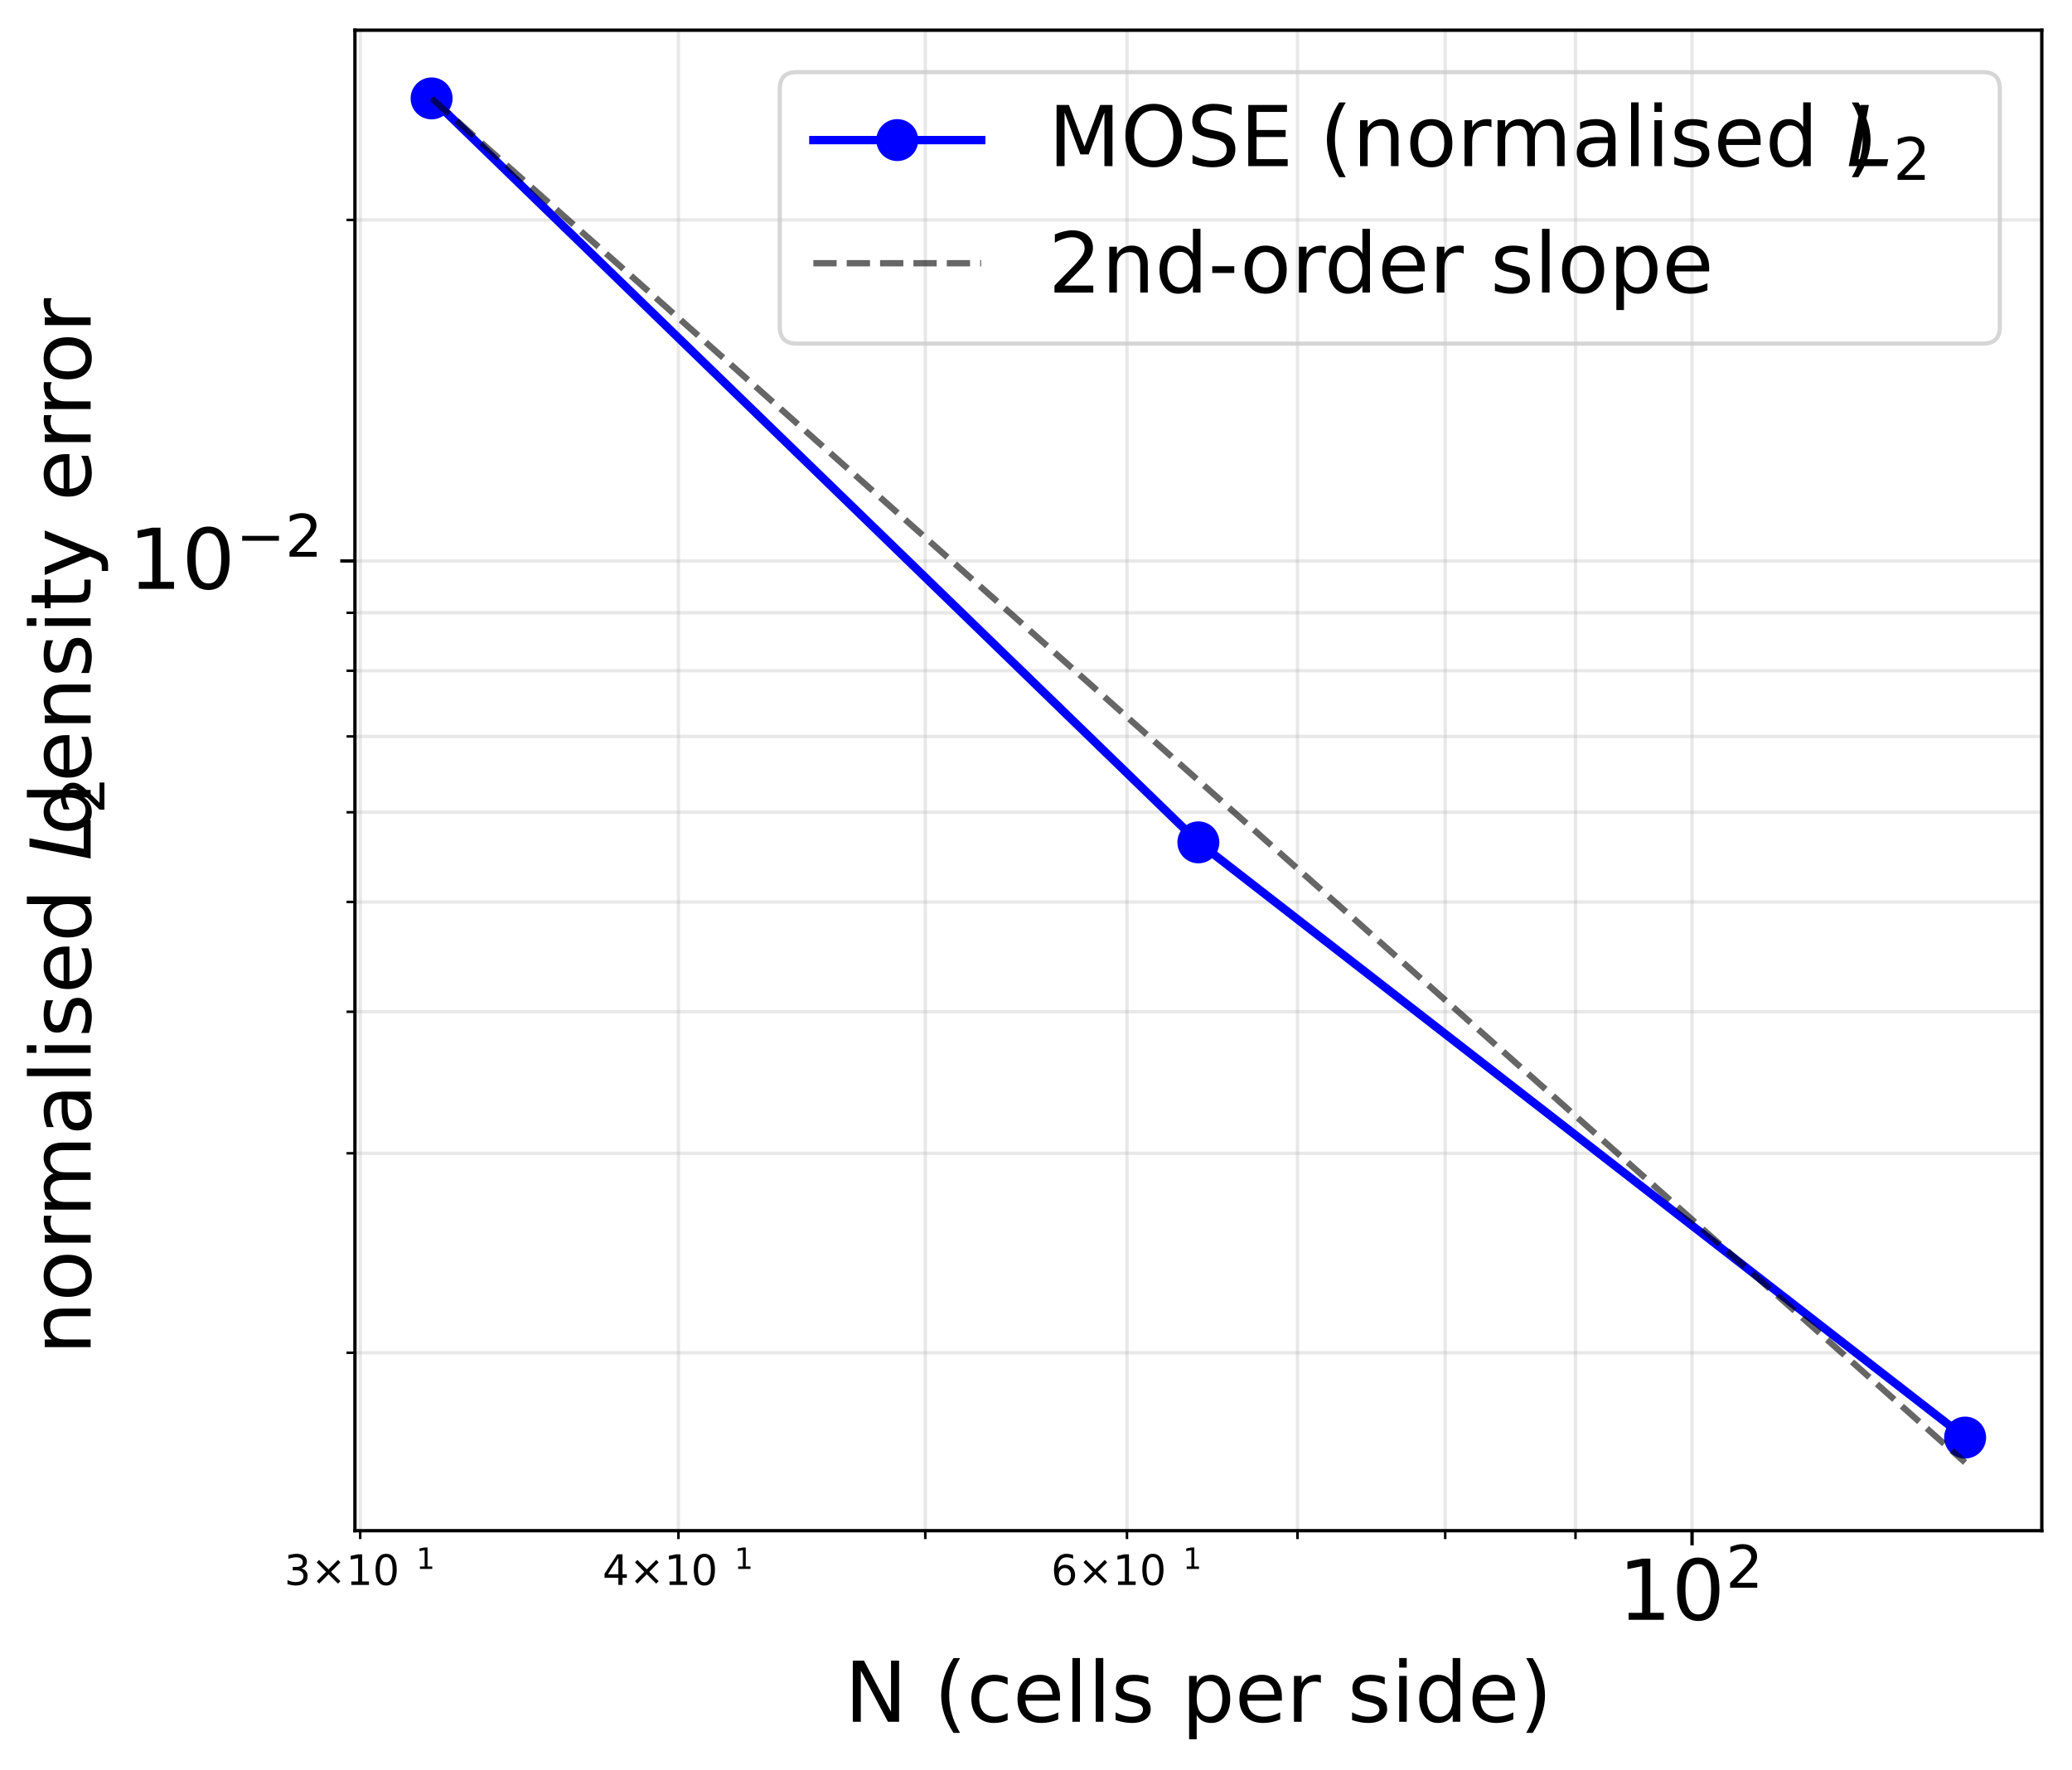
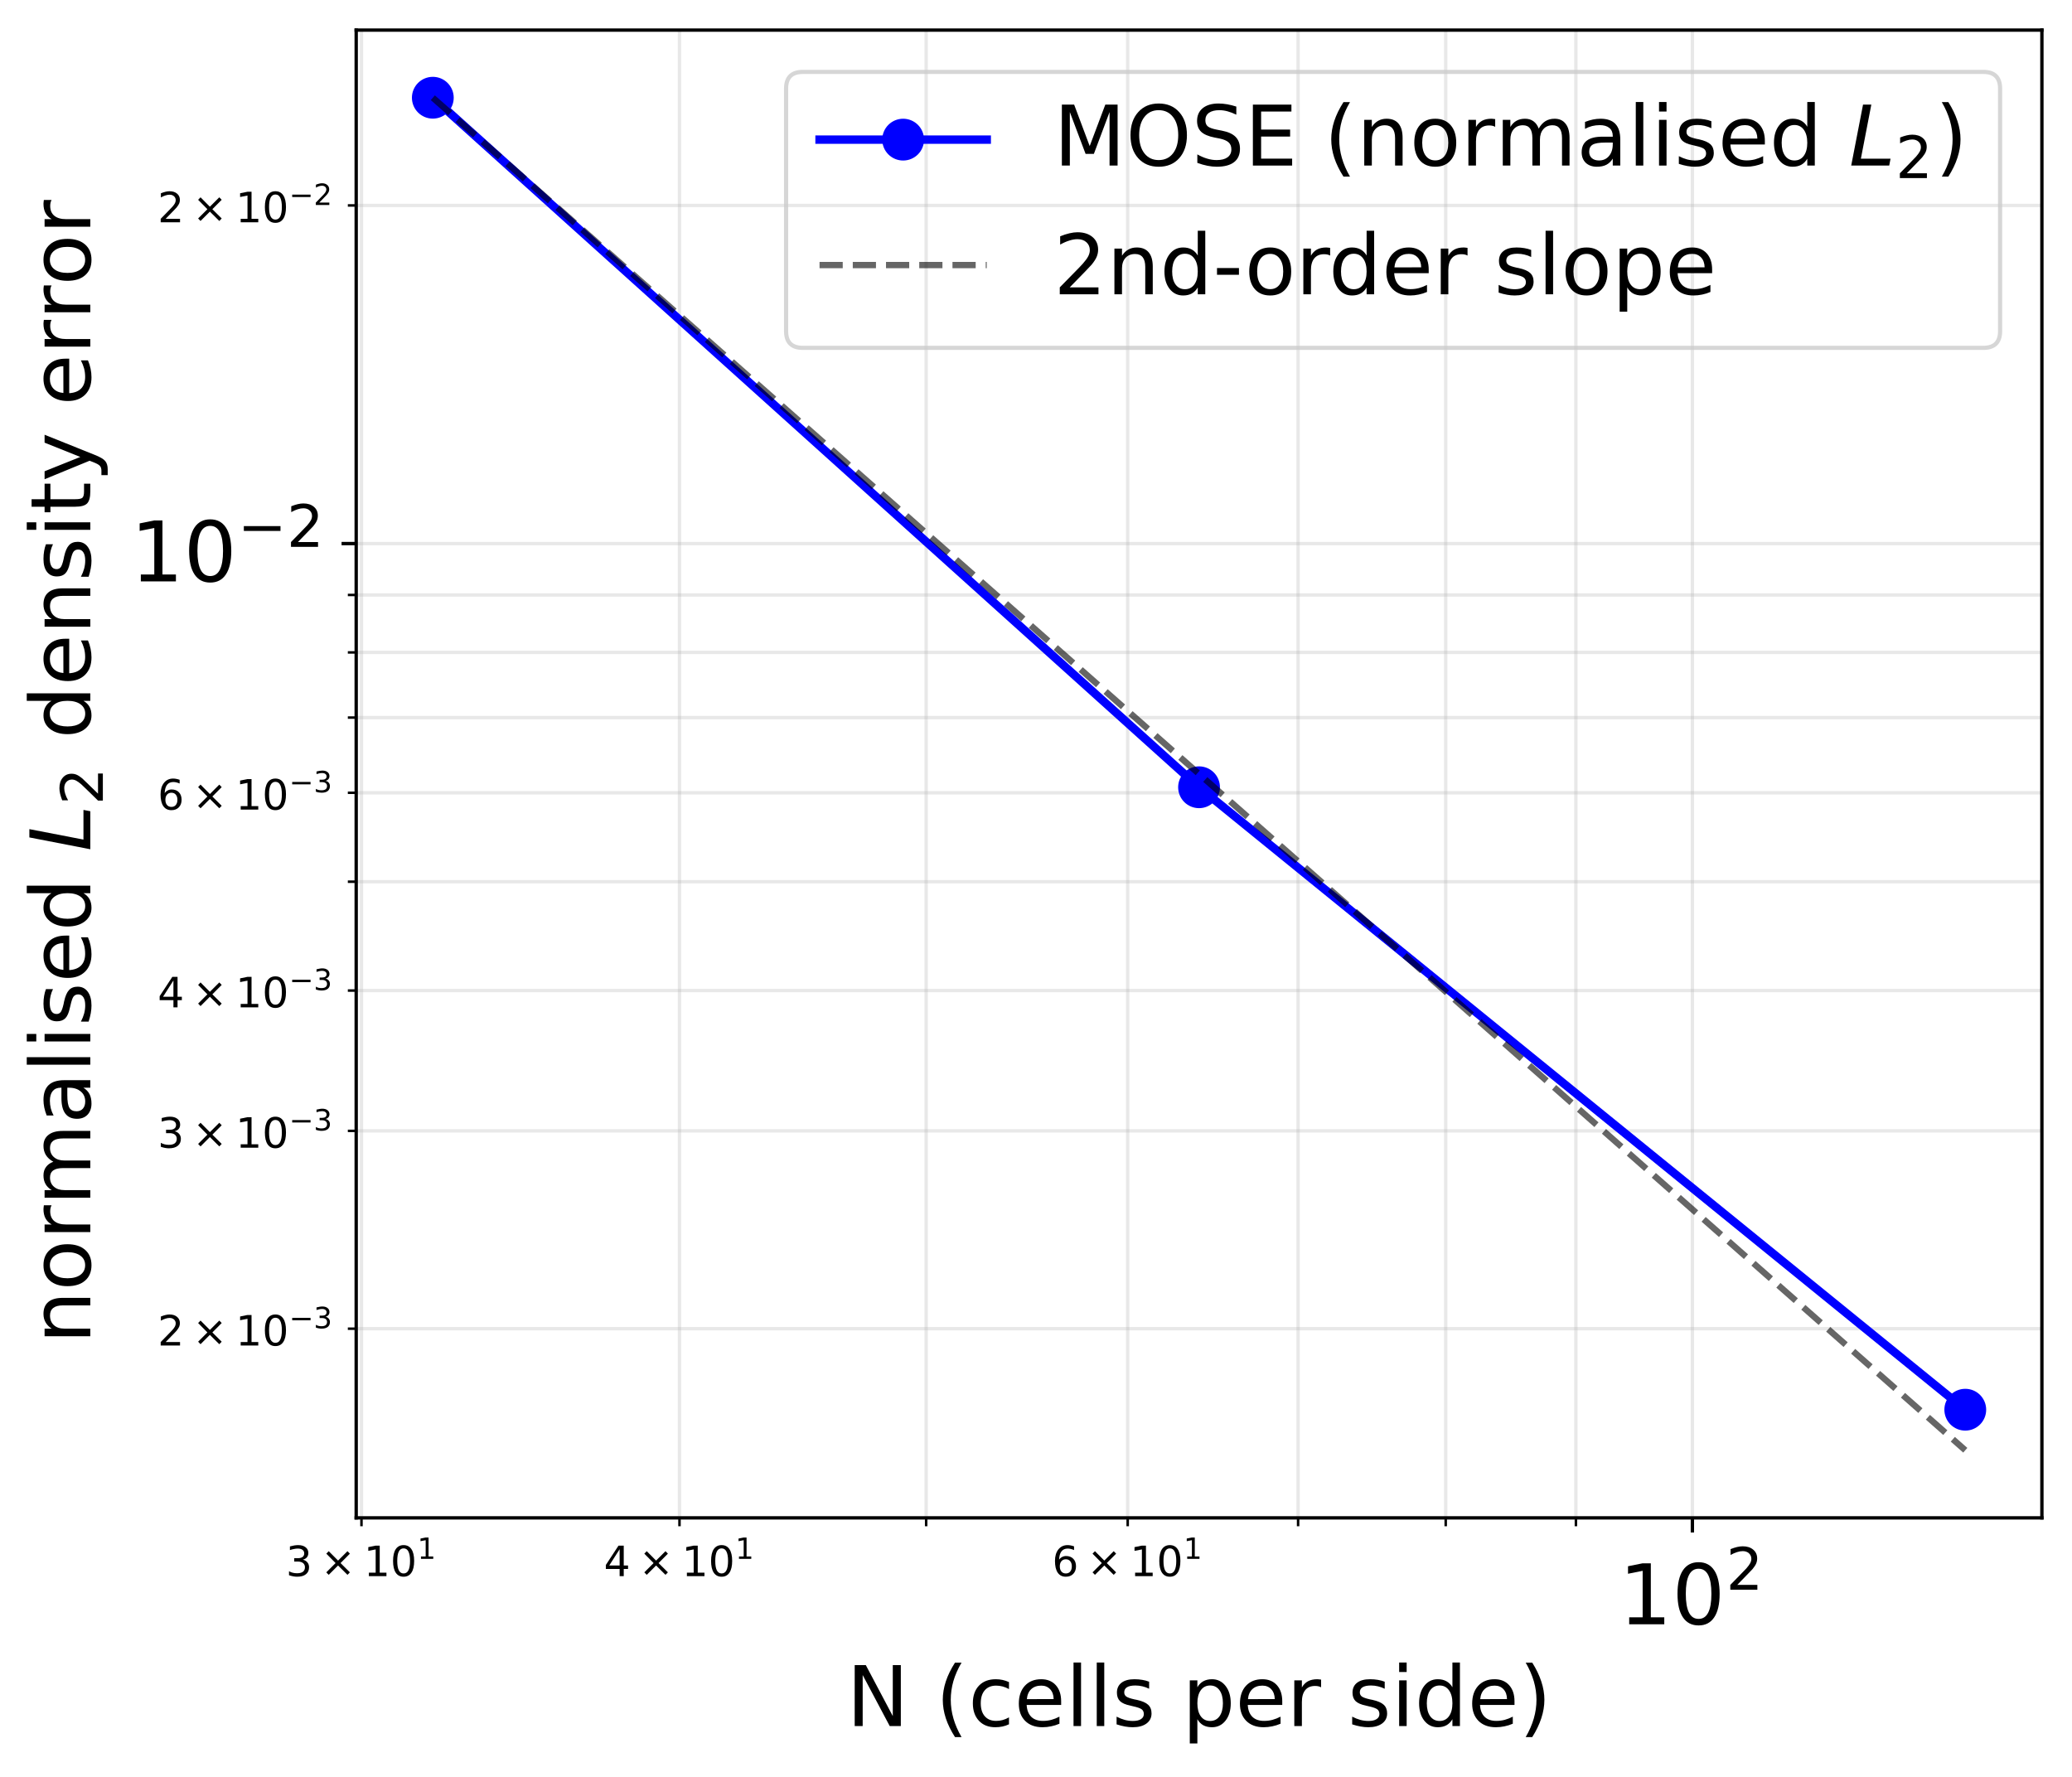
- <svg xmlns="http://www.w3.org/2000/svg" xmlns:xlink="http://www.w3.org/1999/xlink" width="493.869pt" height="421.825pt" viewBox="0 0 493.869 421.825" version="1.1">
+ <svg xmlns="http://www.w3.org/2000/svg" xmlns:xlink="http://www.w3.org/1999/xlink" width="495.64pt" height="424.882pt" viewBox="0 0 495.64 424.882" version="1.1">
  <defs>
    <style type="text/css">*{stroke-linejoin: round; stroke-linecap: butt}</style>
  </defs>
  <g id="figure_1">
    <g id="patch_1">
-       <path d="M 0 421.825  L 493.869 421.825  L 493.869 0  L 0 0  L 0 421.825  z " style="fill: none" />
+       <path d="M 0 424.882  L 495.64 424.882  L 495.64 0  L 0 0  L 0 424.882  z " style="fill: none" />
    </g>
    <g id="axes_1">
      <g id="patch_2">
-         <path d="M 84.6 364.912  L 486.669 364.912  L 486.669 7.2  L 84.6 7.2  L 84.6 364.912  z " style="fill: none" />
+         <path d="M 85.205 363.075  L 488.44 363.075  L 488.44 7.2  L 85.205 7.2  L 85.205 363.075  z " style="fill: none" />
      </g>
      <g id="matplotlib.axis_1">
        <g id="xtick_1">
          <g id="line2d_1">
-             <path d="M 403.305 364.912  L 403.305 7.2  " clip-path="url(#pf12d57f6a7)" style="fill: none; stroke: #b0b0b0; stroke-opacity: 0.3; stroke-width: 0.8; stroke-linecap: square" />
+             <path d="M 404.834 363.075  L 404.834 7.2  " clip-path="url(#p8af1c0a10c)" style="fill: none; stroke: #b0b0b0; stroke-opacity: 0.3; stroke-width: 0.8; stroke-linecap: square" />
          </g>
          <g id="line2d_2">
            <defs>
-               <path id="m95d0de4d19" d="M 0 0  L 0 3.5  " style="stroke: #000000; stroke-width: 0.8" />
+               <path id="md01f5ebb7a" d="M 0 0  L 0 3.5  " style="stroke: #000000; stroke-width: 0.8" />
            </defs>
            <g>
-               <use xlink:href="#m95d0de4d19" x="403.305" y="364.912" style="stroke: #000000; stroke-width: 0.8" />
+               <use xlink:href="#md01f5ebb7a" x="404.834" y="363.075" style="stroke: #000000; stroke-width: 0.8" />
            </g>
          </g>
          <g id="text_1">
-             <g transform="translate(385.705 387.1089)">
-               <text>
-                 <tspan style="font: 20px 'DejaVu Sans'" x="0 12.725" y="-0.953">10</tspan>
-                 <tspan style="font: 14px 'DejaVu Sans'" x="25.641" y="-8.609">2</tspan>
+             <g transform="translate(387.234 388.8753)">
+               <text>
+                 <tspan x="0" y="-0.349" style="font-size: 20px; font-family: 'DejaVu Sans'">1</tspan>
+                 <tspan x="12.725" y="-0.349" style="font-size: 20px; font-family: 'DejaVu Sans'">0</tspan>
+                 <tspan x="25.641" y="-8.609" style="font-size: 14px; font-family: 'DejaVu Sans'">2</tspan>
              </text>
            </g>
          </g>
        </g>
        <g id="xtick_2">
          <g id="line2d_3">
-             <path d="M 85.859 364.912  L 85.859 7.2  " clip-path="url(#pf12d57f6a7)" style="fill: none; stroke: #b0b0b0; stroke-opacity: 0.3; stroke-width: 0.8; stroke-linecap: square" />
+             <path d="M 86.468 363.075  L 86.468 7.2  " clip-path="url(#p8af1c0a10c)" style="fill: none; stroke: #b0b0b0; stroke-opacity: 0.3; stroke-width: 0.8; stroke-linecap: square" />
          </g>
          <g id="line2d_4">
            <defs>
-               <path id="m5ba20f8181" d="M 0 0  L 0 2  " style="stroke: #000000; stroke-width: 0.6" />
+               <path id="mac0d9ab0c8" d="M 0 0  L 0 2  " style="stroke: #000000; stroke-width: 0.6" />
            </defs>
            <g>
-               <use xlink:href="#m5ba20f8181" x="85.859" y="364.912" style="stroke: #000000; stroke-width: 0.6" />
+               <use xlink:href="#mac0d9ab0c8" x="86.468" y="363.075" style="stroke: #000000; stroke-width: 0.6" />
            </g>
          </g>
          <g id="text_2">
-             <g transform="translate(67.75932 377.9104)">
-               <text>
-                 <tspan style="font: 10px 'DejaVu Sans'" x="0 8.311 18.638 25" y="-0.064">3×10</tspan>
-                 <tspan style="font: 7px 'DejaVu Sans'" x="31.458" y="-3.892">1</tspan>
+             <g transform="translate(68.36766 377.7753)">
+               <text>
+                 <tspan x="0" y="-0.762" style="font-size: 10px; font-family: 'DejaVu Sans'">3</tspan>
+                 <tspan x="8.311" y="-0.762" style="font-size: 10px; font-family: 'DejaVu Sans'">×</tspan>
+                 <tspan x="18.638" y="-0.762" style="font-size: 10px; font-family: 'DejaVu Sans'">1</tspan>
+                 <tspan x="25" y="-0.762" style="font-size: 10px; font-family: 'DejaVu Sans'">0</tspan>
+                 <tspan x="31.458" y="-4.892" style="font-size: 7px; font-family: 'DejaVu Sans'">1</tspan>
              </text>
            </g>
          </g>
        </g>
        <g id="xtick_3">
          <g id="line2d_5">
-             <path d="M 161.711 364.912  L 161.711 7.2  " clip-path="url(#pf12d57f6a7)" style="fill: none; stroke: #b0b0b0; stroke-opacity: 0.3; stroke-width: 0.8; stroke-linecap: square" />
+             <path d="M 162.539 363.075  L 162.539 7.2  " clip-path="url(#p8af1c0a10c)" style="fill: none; stroke: #b0b0b0; stroke-opacity: 0.3; stroke-width: 0.8; stroke-linecap: square" />
          </g>
          <g id="line2d_6">
            <g>
-               <use xlink:href="#m5ba20f8181" x="161.711" y="364.912" style="stroke: #000000; stroke-width: 0.6" />
+               <use xlink:href="#mac0d9ab0c8" x="162.539" y="363.075" style="stroke: #000000; stroke-width: 0.6" />
            </g>
          </g>
          <g id="text_3">
-             <g transform="translate(143.6111 377.9104)">
-               <text>
-                 <tspan style="font: 10px 'DejaVu Sans'" x="0 8.311 18.638 25" y="-0.064">4×10</tspan>
-                 <tspan style="font: 7px 'DejaVu Sans'" x="31.458" y="-3.892">1</tspan>
+             <g transform="translate(144.4394 377.7753)">
+               <text>
+                 <tspan x="0" y="-0.762" style="font-size: 10px; font-family: 'DejaVu Sans'">4</tspan>
+                 <tspan x="8.311" y="-0.762" style="font-size: 10px; font-family: 'DejaVu Sans'">×</tspan>
+                 <tspan x="18.638" y="-0.762" style="font-size: 10px; font-family: 'DejaVu Sans'">1</tspan>
+                 <tspan x="25" y="-0.762" style="font-size: 10px; font-family: 'DejaVu Sans'">0</tspan>
+                 <tspan x="31.458" y="-4.892" style="font-size: 7px; font-family: 'DejaVu Sans'">1</tspan>
              </text>
            </g>
          </g>
        </g>
        <g id="xtick_4">
          <g id="line2d_7">
-             <path d="M 220.546 364.912  L 220.546 7.2  " clip-path="url(#pf12d57f6a7)" style="fill: none; stroke: #b0b0b0; stroke-opacity: 0.3; stroke-width: 0.8; stroke-linecap: square" />
+             <path d="M 221.545 363.075  L 221.545 7.2  " clip-path="url(#p8af1c0a10c)" style="fill: none; stroke: #b0b0b0; stroke-opacity: 0.3; stroke-width: 0.8; stroke-linecap: square" />
          </g>
          <g id="line2d_8">
            <g>
-               <use xlink:href="#m5ba20f8181" x="220.546" y="364.912" style="stroke: #000000; stroke-width: 0.6" />
+               <use xlink:href="#mac0d9ab0c8" x="221.545" y="363.075" style="stroke: #000000; stroke-width: 0.6" />
            </g>
          </g>
        </g>
        <g id="xtick_5">
          <g id="line2d_9">
-             <path d="M 268.618 364.912  L 268.618 7.2  " clip-path="url(#pf12d57f6a7)" style="fill: none; stroke: #b0b0b0; stroke-opacity: 0.3; stroke-width: 0.8; stroke-linecap: square" />
+             <path d="M 269.756 363.075  L 269.756 7.2  " clip-path="url(#p8af1c0a10c)" style="fill: none; stroke: #b0b0b0; stroke-opacity: 0.3; stroke-width: 0.8; stroke-linecap: square" />
          </g>
          <g id="line2d_10">
            <g>
-               <use xlink:href="#m5ba20f8181" x="268.618" y="364.912" style="stroke: #000000; stroke-width: 0.6" />
+               <use xlink:href="#mac0d9ab0c8" x="269.756" y="363.075" style="stroke: #000000; stroke-width: 0.6" />
            </g>
          </g>
          <g id="text_4">
-             <g transform="translate(250.5181 377.9104)">
-               <text>
-                 <tspan style="font: 10px 'DejaVu Sans'" x="0 8.311 18.638 25" y="-0.064">6×10</tspan>
-                 <tspan style="font: 7px 'DejaVu Sans'" x="31.458" y="-3.892">1</tspan>
+             <g transform="translate(251.6564 377.7753)">
+               <text>
+                 <tspan x="0" y="-0.762" style="font-size: 10px; font-family: 'DejaVu Sans'">6</tspan>
+                 <tspan x="8.311" y="-0.762" style="font-size: 10px; font-family: 'DejaVu Sans'">×</tspan>
+                 <tspan x="18.638" y="-0.762" style="font-size: 10px; font-family: 'DejaVu Sans'">1</tspan>
+                 <tspan x="25" y="-0.762" style="font-size: 10px; font-family: 'DejaVu Sans'">0</tspan>
+                 <tspan x="31.458" y="-4.892" style="font-size: 7px; font-family: 'DejaVu Sans'">1</tspan>
              </text>
            </g>
          </g>
        </g>
        <g id="xtick_6">
          <g id="line2d_11">
-             <path d="M 309.262 364.912  L 309.262 7.2  " clip-path="url(#pf12d57f6a7)" style="fill: none; stroke: #b0b0b0; stroke-opacity: 0.3; stroke-width: 0.8; stroke-linecap: square" />
+             <path d="M 310.518 363.075  L 310.518 7.2  " clip-path="url(#p8af1c0a10c)" style="fill: none; stroke: #b0b0b0; stroke-opacity: 0.3; stroke-width: 0.8; stroke-linecap: square" />
          </g>
          <g id="line2d_12">
            <g>
-               <use xlink:href="#m5ba20f8181" x="309.262" y="364.912" style="stroke: #000000; stroke-width: 0.6" />
+               <use xlink:href="#mac0d9ab0c8" x="310.518" y="363.075" style="stroke: #000000; stroke-width: 0.6" />
            </g>
          </g>
        </g>
        <g id="xtick_7">
          <g id="line2d_13">
-             <path d="M 344.47 364.912  L 344.47 7.2  " clip-path="url(#pf12d57f6a7)" style="fill: none; stroke: #b0b0b0; stroke-opacity: 0.3; stroke-width: 0.8; stroke-linecap: square" />
+             <path d="M 345.828 363.075  L 345.828 7.2  " clip-path="url(#p8af1c0a10c)" style="fill: none; stroke: #b0b0b0; stroke-opacity: 0.3; stroke-width: 0.8; stroke-linecap: square" />
          </g>
          <g id="line2d_14">
            <g>
-               <use xlink:href="#m5ba20f8181" x="344.47" y="364.912" style="stroke: #000000; stroke-width: 0.6" />
+               <use xlink:href="#mac0d9ab0c8" x="345.828" y="363.075" style="stroke: #000000; stroke-width: 0.6" />
            </g>
          </g>
        </g>
        <g id="xtick_8">
          <g id="line2d_15">
-             <path d="M 375.525 364.912  L 375.525 7.2  " clip-path="url(#pf12d57f6a7)" style="fill: none; stroke: #b0b0b0; stroke-opacity: 0.3; stroke-width: 0.8; stroke-linecap: square" />
+             <path d="M 376.973 363.075  L 376.973 7.2  " clip-path="url(#p8af1c0a10c)" style="fill: none; stroke: #b0b0b0; stroke-opacity: 0.3; stroke-width: 0.8; stroke-linecap: square" />
          </g>
          <g id="line2d_16">
            <g>
-               <use xlink:href="#m5ba20f8181" x="375.525" y="364.912" style="stroke: #000000; stroke-width: 0.6" />
+               <use xlink:href="#mac0d9ab0c8" x="376.973" y="363.075" style="stroke: #000000; stroke-width: 0.6" />
            </g>
          </g>
        </g>
        <g id="text_5">
-           <text style="font: 20px 'DejaVu Sans', 'Bitstream Vera Sans', 'Computer Modern Sans Serif', 'Lucida Grande', 'Verdana', 'Geneva', 'Lucid', 'Arial', 'Helvetica', 'Avant Garde', sans-serif; text-anchor: middle" x="285.635" y="410.465" transform="rotate(-0 285.6347 410.4651)">N (cells per side)</text>
+           <text style="font-size: 20px; font-family: 'DejaVu Sans', 'Bitstream Vera Sans', 'Computer Modern Sans Serif', 'Lucida Grande', 'Verdana', 'Geneva', 'Lucid', 'Arial', 'Helvetica', 'Avant Garde', sans-serif; text-anchor: middle" x="286.822" y="412.877" transform="rotate(-0 286.8223 412.8769)">N (cells per side)</text>
        </g>
      </g>
      <g id="matplotlib.axis_2">
        <g id="ytick_1">
          <g id="line2d_17">
-             <path d="M 84.6 133.728  L 486.669 133.728  " clip-path="url(#pf12d57f6a7)" style="fill: none; stroke: #b0b0b0; stroke-opacity: 0.3; stroke-width: 0.8; stroke-linecap: square" />
+             <path d="M 85.205 130.023  L 488.44 130.023  " clip-path="url(#p8af1c0a10c)" style="fill: none; stroke: #b0b0b0; stroke-opacity: 0.3; stroke-width: 0.8; stroke-linecap: square" />
          </g>
          <g id="line2d_18">
            <defs>
-               <path id="me2a1942ffc" d="M 0 0  L -3.5 0  " style="stroke: #000000; stroke-width: 0.8" />
+               <path id="m07211b8833" d="M 0 0  L -3.5 0  " style="stroke: #000000; stroke-width: 0.8" />
            </defs>
            <g>
-               <use xlink:href="#me2a1942ffc" x="84.6" y="133.728" style="stroke: #000000; stroke-width: 0.8" />
+               <use xlink:href="#m07211b8833" x="85.205" y="130.023" style="stroke: #000000; stroke-width: 0.8" />
            </g>
          </g>
          <g id="text_6">
-             <g transform="translate(30.6 141.3266)">
-               <text>
-                 <tspan style="font: 20px 'DejaVu Sans'" x="0 12.725" y="-0.953">10</tspan>
-                 <tspan style="font: 14px 'DejaVu Sans'" x="25.641 37.371" y="-8.609">−2</tspan>
+             <g transform="translate(31.20469 139.4229)">
+               <text>
+                 <tspan x="0" y="-0.349" style="font-size: 20px; font-family: 'DejaVu Sans'">1</tspan>
+                 <tspan x="12.725" y="-0.349" style="font-size: 20px; font-family: 'DejaVu Sans'">0</tspan>
+                 <tspan x="25.641" y="-8.609" style="font-size: 14px; font-family: 'DejaVu Sans'">−</tspan>
+                 <tspan x="37.371" y="-8.609" style="font-size: 14px; font-family: 'DejaVu Sans'">2</tspan>
              </text>
            </g>
          </g>
        </g>
        <g id="ytick_2">
          <g id="line2d_19">
-             <path d="M 84.6 322.497  L 486.669 322.497  " clip-path="url(#pf12d57f6a7)" style="fill: none; stroke: #b0b0b0; stroke-opacity: 0.3; stroke-width: 0.8; stroke-linecap: square" />
+             <path d="M 85.205 317.822  L 488.44 317.822  " clip-path="url(#p8af1c0a10c)" style="fill: none; stroke: #b0b0b0; stroke-opacity: 0.3; stroke-width: 0.8; stroke-linecap: square" />
          </g>
          <g id="line2d_20">
            <defs>
-               <path id="m40aff94b3b" d="M 0 0  L -2 0  " style="stroke: #000000; stroke-width: 0.6" />
+               <path id="m1d982eb15f" d="M 0 0  L -2 0  " style="stroke: #000000; stroke-width: 0.6" />
            </defs>
            <g>
-               <use xlink:href="#m40aff94b3b" x="84.6" y="322.497" style="stroke: #000000; stroke-width: 0.6" />
+               <use xlink:href="#m1d982eb15f" x="85.205" y="317.822" style="stroke: #000000; stroke-width: 0.6" />
+             </g>
+           </g>
+           <g id="text_7">
+             <g transform="translate(37.70469 322.5222)">
+               <text>
+                 <tspan x="0" y="-0.675" style="font-size: 10px; font-family: 'DejaVu Sans'">2</tspan>
+                 <tspan x="8.311" y="-0.675" style="font-size: 10px; font-family: 'DejaVu Sans'">×</tspan>
+                 <tspan x="18.638" y="-0.675" style="font-size: 10px; font-family: 'DejaVu Sans'">1</tspan>
+                 <tspan x="25" y="-0.675" style="font-size: 10px; font-family: 'DejaVu Sans'">0</tspan>
+                 <tspan x="31.458" y="-4.805" style="font-size: 7px; font-family: 'DejaVu Sans'">−</tspan>
+                 <tspan x="37.323" y="-4.805" style="font-size: 7px; font-family: 'DejaVu Sans'">3</tspan>
+               </text>
            </g>
          </g>
        </g>
        <g id="ytick_3">
          <g id="line2d_21">
-             <path d="M 84.6 274.94  L 486.669 274.94  " clip-path="url(#pf12d57f6a7)" style="fill: none; stroke: #b0b0b0; stroke-opacity: 0.3; stroke-width: 0.8; stroke-linecap: square" />
+             <path d="M 85.205 270.51  L 488.44 270.51  " clip-path="url(#p8af1c0a10c)" style="fill: none; stroke: #b0b0b0; stroke-opacity: 0.3; stroke-width: 0.8; stroke-linecap: square" />
          </g>
          <g id="line2d_22">
            <g>
-               <use xlink:href="#m40aff94b3b" x="84.6" y="274.94" style="stroke: #000000; stroke-width: 0.6" />
+               <use xlink:href="#m1d982eb15f" x="85.205" y="270.51" style="stroke: #000000; stroke-width: 0.6" />
+             </g>
+           </g>
+           <g id="text_8">
+             <g transform="translate(37.70469 275.21)">
+               <text>
+                 <tspan x="0" y="-0.675" style="font-size: 10px; font-family: 'DejaVu Sans'">3</tspan>
+                 <tspan x="8.311" y="-0.675" style="font-size: 10px; font-family: 'DejaVu Sans'">×</tspan>
+                 <tspan x="18.638" y="-0.675" style="font-size: 10px; font-family: 'DejaVu Sans'">1</tspan>
+                 <tspan x="25" y="-0.675" style="font-size: 10px; font-family: 'DejaVu Sans'">0</tspan>
+                 <tspan x="31.458" y="-4.805" style="font-size: 7px; font-family: 'DejaVu Sans'">−</tspan>
+                 <tspan x="37.323" y="-4.805" style="font-size: 7px; font-family: 'DejaVu Sans'">3</tspan>
+               </text>
            </g>
          </g>
        </g>
        <g id="ytick_4">
          <g id="line2d_23">
-             <path d="M 84.6 241.199  L 486.669 241.199  " clip-path="url(#pf12d57f6a7)" style="fill: none; stroke: #b0b0b0; stroke-opacity: 0.3; stroke-width: 0.8; stroke-linecap: square" />
+             <path d="M 85.205 236.941  L 488.44 236.941  " clip-path="url(#p8af1c0a10c)" style="fill: none; stroke: #b0b0b0; stroke-opacity: 0.3; stroke-width: 0.8; stroke-linecap: square" />
          </g>
          <g id="line2d_24">
            <g>
-               <use xlink:href="#m40aff94b3b" x="84.6" y="241.199" style="stroke: #000000; stroke-width: 0.6" />
+               <use xlink:href="#m1d982eb15f" x="85.205" y="236.941" style="stroke: #000000; stroke-width: 0.6" />
+             </g>
+           </g>
+           <g id="text_9">
+             <g transform="translate(37.70469 241.6414)">
+               <text>
+                 <tspan x="0" y="-0.675" style="font-size: 10px; font-family: 'DejaVu Sans'">4</tspan>
+                 <tspan x="8.311" y="-0.675" style="font-size: 10px; font-family: 'DejaVu Sans'">×</tspan>
+                 <tspan x="18.638" y="-0.675" style="font-size: 10px; font-family: 'DejaVu Sans'">1</tspan>
+                 <tspan x="25" y="-0.675" style="font-size: 10px; font-family: 'DejaVu Sans'">0</tspan>
+                 <tspan x="31.458" y="-4.805" style="font-size: 7px; font-family: 'DejaVu Sans'">−</tspan>
+                 <tspan x="37.323" y="-4.805" style="font-size: 7px; font-family: 'DejaVu Sans'">3</tspan>
+               </text>
            </g>
          </g>
        </g>
        <g id="ytick_5">
          <g id="line2d_25">
-             <path d="M 84.6 215.026  L 486.669 215.026  " clip-path="url(#pf12d57f6a7)" style="fill: none; stroke: #b0b0b0; stroke-opacity: 0.3; stroke-width: 0.8; stroke-linecap: square" />
+             <path d="M 85.205 210.904  L 488.44 210.904  " clip-path="url(#p8af1c0a10c)" style="fill: none; stroke: #b0b0b0; stroke-opacity: 0.3; stroke-width: 0.8; stroke-linecap: square" />
          </g>
          <g id="line2d_26">
            <g>
-               <use xlink:href="#m40aff94b3b" x="84.6" y="215.026" style="stroke: #000000; stroke-width: 0.6" />
+               <use xlink:href="#m1d982eb15f" x="85.205" y="210.904" style="stroke: #000000; stroke-width: 0.6" />
            </g>
          </g>
        </g>
        <g id="ytick_6">
          <g id="line2d_27">
-             <path d="M 84.6 193.642  L 486.669 193.642  " clip-path="url(#pf12d57f6a7)" style="fill: none; stroke: #b0b0b0; stroke-opacity: 0.3; stroke-width: 0.8; stroke-linecap: square" />
+             <path d="M 85.205 189.629  L 488.44 189.629  " clip-path="url(#p8af1c0a10c)" style="fill: none; stroke: #b0b0b0; stroke-opacity: 0.3; stroke-width: 0.8; stroke-linecap: square" />
          </g>
          <g id="line2d_28">
            <g>
-               <use xlink:href="#m40aff94b3b" x="84.6" y="193.642" style="stroke: #000000; stroke-width: 0.6" />
+               <use xlink:href="#m1d982eb15f" x="85.205" y="189.629" style="stroke: #000000; stroke-width: 0.6" />
+             </g>
+           </g>
+           <g id="text_10">
+             <g transform="translate(37.70469 194.3292)">
+               <text>
+                 <tspan x="0" y="-0.675" style="font-size: 10px; font-family: 'DejaVu Sans'">6</tspan>
+                 <tspan x="8.311" y="-0.675" style="font-size: 10px; font-family: 'DejaVu Sans'">×</tspan>
+                 <tspan x="18.638" y="-0.675" style="font-size: 10px; font-family: 'DejaVu Sans'">1</tspan>
+                 <tspan x="25" y="-0.675" style="font-size: 10px; font-family: 'DejaVu Sans'">0</tspan>
+                 <tspan x="31.458" y="-4.805" style="font-size: 7px; font-family: 'DejaVu Sans'">−</tspan>
+                 <tspan x="37.323" y="-4.805" style="font-size: 7px; font-family: 'DejaVu Sans'">3</tspan>
+               </text>
            </g>
          </g>
        </g>
        <g id="ytick_7">
          <g id="line2d_29">
-             <path d="M 84.6 175.562  L 486.669 175.562  " clip-path="url(#pf12d57f6a7)" style="fill: none; stroke: #b0b0b0; stroke-opacity: 0.3; stroke-width: 0.8; stroke-linecap: square" />
+             <path d="M 85.205 171.642  L 488.44 171.642  " clip-path="url(#p8af1c0a10c)" style="fill: none; stroke: #b0b0b0; stroke-opacity: 0.3; stroke-width: 0.8; stroke-linecap: square" />
          </g>
          <g id="line2d_30">
            <g>
-               <use xlink:href="#m40aff94b3b" x="84.6" y="175.562" style="stroke: #000000; stroke-width: 0.6" />
+               <use xlink:href="#m1d982eb15f" x="85.205" y="171.642" style="stroke: #000000; stroke-width: 0.6" />
            </g>
          </g>
        </g>
        <g id="ytick_8">
          <g id="line2d_31">
-             <path d="M 84.6 159.9  L 486.669 159.9  " clip-path="url(#pf12d57f6a7)" style="fill: none; stroke: #b0b0b0; stroke-opacity: 0.3; stroke-width: 0.8; stroke-linecap: square" />
+             <path d="M 85.205 156.061  L 488.44 156.061  " clip-path="url(#p8af1c0a10c)" style="fill: none; stroke: #b0b0b0; stroke-opacity: 0.3; stroke-width: 0.8; stroke-linecap: square" />
          </g>
          <g id="line2d_32">
            <g>
-               <use xlink:href="#m40aff94b3b" x="84.6" y="159.9" style="stroke: #000000; stroke-width: 0.6" />
+               <use xlink:href="#m1d982eb15f" x="85.205" y="156.061" style="stroke: #000000; stroke-width: 0.6" />
            </g>
          </g>
        </g>
        <g id="ytick_9">
          <g id="line2d_33">
-             <path d="M 84.6 146.086  L 486.669 146.086  " clip-path="url(#pf12d57f6a7)" style="fill: none; stroke: #b0b0b0; stroke-opacity: 0.3; stroke-width: 0.8; stroke-linecap: square" />
+             <path d="M 85.205 142.317  L 488.44 142.317  " clip-path="url(#p8af1c0a10c)" style="fill: none; stroke: #b0b0b0; stroke-opacity: 0.3; stroke-width: 0.8; stroke-linecap: square" />
          </g>
          <g id="line2d_34">
            <g>
-               <use xlink:href="#m40aff94b3b" x="84.6" y="146.086" style="stroke: #000000; stroke-width: 0.6" />
+               <use xlink:href="#m1d982eb15f" x="85.205" y="142.317" style="stroke: #000000; stroke-width: 0.6" />
            </g>
          </g>
        </g>
        <g id="ytick_10">
          <g id="line2d_35">
-             <path d="M 84.6 52.43  L 486.669 52.43  " clip-path="url(#pf12d57f6a7)" style="fill: none; stroke: #b0b0b0; stroke-opacity: 0.3; stroke-width: 0.8; stroke-linecap: square" />
+             <path d="M 85.205 49.142  L 488.44 49.142  " clip-path="url(#p8af1c0a10c)" style="fill: none; stroke: #b0b0b0; stroke-opacity: 0.3; stroke-width: 0.8; stroke-linecap: square" />
          </g>
          <g id="line2d_36">
            <g>
-               <use xlink:href="#m40aff94b3b" x="84.6" y="52.43" style="stroke: #000000; stroke-width: 0.6" />
-             </g>
-           </g>
-         </g>
-         <g id="text_7">
-           <g transform="translate(22.4 322.956) rotate(-90)">
+               <use xlink:href="#m1d982eb15f" x="85.205" y="49.142" style="stroke: #000000; stroke-width: 0.6" />
+             </g>
+           </g>
+           <g id="text_11">
+             <g transform="translate(37.70469 53.84213)">
+               <text>
+                 <tspan x="0" y="-0.675" style="font-size: 10px; font-family: 'DejaVu Sans'">2</tspan>
+                 <tspan x="8.311" y="-0.675" style="font-size: 10px; font-family: 'DejaVu Sans'">×</tspan>
+                 <tspan x="18.638" y="-0.675" style="font-size: 10px; font-family: 'DejaVu Sans'">1</tspan>
+                 <tspan x="25" y="-0.675" style="font-size: 10px; font-family: 'DejaVu Sans'">0</tspan>
+                 <tspan x="31.458" y="-4.805" style="font-size: 7px; font-family: 'DejaVu Sans'">−</tspan>
+                 <tspan x="37.323" y="-4.805" style="font-size: 7px; font-family: 'DejaVu Sans'">2</tspan>
+               </text>
+             </g>
+           </g>
+         </g>
+         <g id="text_12">
+           <g transform="translate(22.4 321.4377) rotate(-90)">
            <text>
-               <tspan style="font: 20px 'DejaVu Sans'" x="0 12.676 24.912 33.135 52.617 64.873 70.43 75.986 86.406 98.711 111.406 138.36 144.718 157.413 169.718 182.394 192.813 198.37 206.212 218.048 224.405 236.71 244.933 253.155 265.392" y="-0.797">normalised  density error</tspan>
-               <tspan style="font: oblique 20px 'DejaVu Sans'" x="117.764" y="-0.797">L</tspan>
-               <tspan style="font: 14px 'DejaVu Sans'" x="128.906" y="2.484">2</tspan>
+               <tspan x="0" y="-0.797" style="font-size: 20px; font-family: 'DejaVu Sans'">n</tspan>
+               <tspan x="12.676" y="-0.797" style="font-size: 20px; font-family: 'DejaVu Sans'">o</tspan>
+               <tspan x="24.912" y="-0.797" style="font-size: 20px; font-family: 'DejaVu Sans'">r</tspan>
+               <tspan x="33.135" y="-0.797" style="font-size: 20px; font-family: 'DejaVu Sans'">m</tspan>
+               <tspan x="52.617" y="-0.797" style="font-size: 20px; font-family: 'DejaVu Sans'">a</tspan>
+               <tspan x="64.873" y="-0.797" style="font-size: 20px; font-family: 'DejaVu Sans'">l</tspan>
+               <tspan x="70.43" y="-0.797" style="font-size: 20px; font-family: 'DejaVu Sans'">i</tspan>
+               <tspan x="75.986" y="-0.797" style="font-size: 20px; font-family: 'DejaVu Sans'">s</tspan>
+               <tspan x="86.406" y="-0.797" style="font-size: 20px; font-family: 'DejaVu Sans'">e</tspan>
+               <tspan x="98.711" y="-0.797" style="font-size: 20px; font-family: 'DejaVu Sans'">d</tspan>
+               <tspan x="111.406" y="-0.797" style="font-size: 20px; font-family: 'DejaVu Sans'"> </tspan>
+               <tspan x="138.36" y="-0.797" style="font-size: 20px; font-family: 'DejaVu Sans'"> </tspan>
+               <tspan x="144.718" y="-0.797" style="font-size: 20px; font-family: 'DejaVu Sans'">d</tspan>
+               <tspan x="157.413" y="-0.797" style="font-size: 20px; font-family: 'DejaVu Sans'">e</tspan>
+               <tspan x="169.718" y="-0.797" style="font-size: 20px; font-family: 'DejaVu Sans'">n</tspan>
+               <tspan x="182.394" y="-0.797" style="font-size: 20px; font-family: 'DejaVu Sans'">s</tspan>
+               <tspan x="192.813" y="-0.797" style="font-size: 20px; font-family: 'DejaVu Sans'">i</tspan>
+               <tspan x="198.37" y="-0.797" style="font-size: 20px; font-family: 'DejaVu Sans'">t</tspan>
+               <tspan x="206.212" y="-0.797" style="font-size: 20px; font-family: 'DejaVu Sans'">y</tspan>
+               <tspan x="218.048" y="-0.797" style="font-size: 20px; font-family: 'DejaVu Sans'"> </tspan>
+               <tspan x="224.405" y="-0.797" style="font-size: 20px; font-family: 'DejaVu Sans'">e</tspan>
+               <tspan x="236.71" y="-0.797" style="font-size: 20px; font-family: 'DejaVu Sans'">r</tspan>
+               <tspan x="244.933" y="-0.797" style="font-size: 20px; font-family: 'DejaVu Sans'">r</tspan>
+               <tspan x="253.155" y="-0.797" style="font-size: 20px; font-family: 'DejaVu Sans'">o</tspan>
+               <tspan x="265.392" y="-0.797" style="font-size: 20px; font-family: 'DejaVu Sans'">r</tspan>
+               <tspan x="117.764" y="-0.797" style="font-style: oblique; font-size: 20px; font-family: 'DejaVu Sans'">L</tspan>
+               <tspan x="128.906" y="2.203" style="font-size: 14px; font-family: 'DejaVu Sans'">2</tspan>
            </text>
          </g>
        </g>
      </g>
      <g id="line2d_37">
-         <path d="M 102.876 23.46  L 285.635 200.813  L 468.393 342.709  " clip-path="url(#pf12d57f6a7)" style="fill: none; stroke: #0000ff; stroke-width: 2; stroke-linecap: square" />
+         <path d="M 103.534 23.376  L 286.822 188.315  L 470.111 337.204  " clip-path="url(#p8af1c0a10c)" style="fill: none; stroke: #0000ff; stroke-width: 2; stroke-linecap: square" />
        <defs>
-           <path id="m44bf993691" d="M 0 4.5  C 1.193 4.5 2.338 4.026 3.182 3.182  C 4.026 2.338 4.5 1.193 4.5 0  C 4.5 -1.193 4.026 -2.338 3.182 -3.182  C 2.338 -4.026 1.193 -4.5 0 -4.5  C -1.193 -4.5 -2.338 -4.026 -3.182 -3.182  C -4.026 -2.338 -4.5 -1.193 -4.5 0  C -4.5 1.193 -4.026 2.338 -3.182 3.182  C -2.338 4.026 -1.193 4.5 0 4.5  z " style="stroke: #0000ff" />
+           <path id="m69bd3a6f86" d="M 0 4.5  C 1.193 4.5 2.338 4.026 3.182 3.182  C 4.026 2.338 4.5 1.193 4.5 0  C 4.5 -1.193 4.026 -2.338 3.182 -3.182  C 2.338 -4.026 1.193 -4.5 0 -4.5  C -1.193 -4.5 -2.338 -4.026 -3.182 -3.182  C -4.026 -2.338 -4.5 -1.193 -4.5 0  C -4.5 1.193 -4.026 2.338 -3.182 3.182  C -2.338 4.026 -1.193 4.5 0 4.5  z " style="stroke: #0000ff" />
        </defs>
-         <g clip-path="url(#pf12d57f6a7)">
-           <use xlink:href="#m44bf993691" x="102.876" y="23.46" style="fill: #0000ff; stroke: #0000ff" />
-           <use xlink:href="#m44bf993691" x="285.635" y="200.813" style="fill: #0000ff; stroke: #0000ff" />
-           <use xlink:href="#m44bf993691" x="468.393" y="342.709" style="fill: #0000ff; stroke: #0000ff" />
+         <g clip-path="url(#p8af1c0a10c)">
+           <use xlink:href="#m69bd3a6f86" x="103.534" y="23.376" style="fill: #0000ff; stroke: #0000ff" />
+           <use xlink:href="#m69bd3a6f86" x="286.822" y="188.315" style="fill: #0000ff; stroke: #0000ff" />
+           <use xlink:href="#m69bd3a6f86" x="470.111" y="337.204" style="fill: #0000ff; stroke: #0000ff" />
        </g>
      </g>
      <g id="line2d_38">
-         <path d="M 102.876 23.46  L 285.635 186.056  L 468.393 348.652  " clip-path="url(#pf12d57f6a7)" style="fill: none; stroke-dasharray: 5.55,2.4; stroke-dashoffset: 0; stroke: #000000; stroke-opacity: 0.6; stroke-width: 1.5" />
+         <path d="M 103.534 23.376  L 286.822 185.138  L 470.111 346.899  " clip-path="url(#p8af1c0a10c)" style="fill: none; stroke-dasharray: 5.55,2.4; stroke-dashoffset: 0; stroke: #000000; stroke-opacity: 0.6; stroke-width: 1.5" />
      </g>
      <g id="patch_3">
-         <path d="M 84.6 364.912  L 84.6 7.2  " style="fill: none; stroke: #000000; stroke-width: 0.8; stroke-linejoin: miter; stroke-linecap: square" />
+         <path d="M 85.205 363.075  L 85.205 7.2  " style="fill: none; stroke: #000000; stroke-width: 0.8; stroke-linejoin: miter; stroke-linecap: square" />
      </g>
      <g id="patch_4">
-         <path d="M 486.669 364.912  L 486.669 7.2  " style="fill: none; stroke: #000000; stroke-width: 0.8; stroke-linejoin: miter; stroke-linecap: square" />
+         <path d="M 488.44 363.075  L 488.44 7.2  " style="fill: none; stroke: #000000; stroke-width: 0.8; stroke-linejoin: miter; stroke-linecap: square" />
      </g>
      <g id="patch_5">
-         <path d="M 84.6 364.912  L 486.669 364.912  " style="fill: none; stroke: #000000; stroke-width: 0.8; stroke-linejoin: miter; stroke-linecap: square" />
+         <path d="M 85.205 363.075  L 488.44 363.075  " style="fill: none; stroke: #000000; stroke-width: 0.8; stroke-linejoin: miter; stroke-linecap: square" />
      </g>
      <g id="patch_6">
-         <path d="M 84.6 7.2  L 486.669 7.2  " style="fill: none; stroke: #000000; stroke-width: 0.8; stroke-linejoin: miter; stroke-linecap: square" />
+         <path d="M 85.205 7.2  L 488.44 7.2  " style="fill: none; stroke: #000000; stroke-width: 0.8; stroke-linejoin: miter; stroke-linecap: square" />
      </g>
      <g id="legend_1">
        <g id="patch_7">
-           <path d="M 189.869 81.912  L 472.669 81.912  Q 476.669 81.912 476.669 77.912  L 476.669 21.2  Q 476.669 17.2 472.669 17.2  L 189.869 17.2  Q 185.869 17.2 185.869 21.2  L 185.869 77.912  Q 185.869 81.912 189.869 81.912  L 189.869 81.912  z " style="fill: none; opacity: 0.8; stroke: #cccccc; stroke-linejoin: miter" />
+           <path d="M 192.04 83.206  L 474.44 83.206  Q 478.44 83.206 478.44 79.206  L 478.44 21.2  Q 478.44 17.2 474.44 17.2  L 192.04 17.2  Q 188.04 17.2 188.04 21.2  L 188.04 79.206  Q 188.04 83.206 192.04 83.206  L 192.04 83.206  z " style="fill: none; opacity: 0.8; stroke: #cccccc; stroke-linejoin: miter" />
        </g>
        <g id="line2d_39">
-           <path d="M 193.869 33.397  L 213.869 33.397  L 233.869 33.397  " style="fill: none; stroke: #0000ff; stroke-width: 2; stroke-linecap: square" />
+           <path d="M 196.04 33.4  L 216.04 33.4  L 236.04 33.4  " style="fill: none; stroke: #0000ff; stroke-width: 2; stroke-linecap: square" />
          <g>
-             <use xlink:href="#m44bf993691" x="213.869" y="33.397" style="fill: #0000ff; stroke: #0000ff" />
-           </g>
-         </g>
-         <g id="text_8">
-           <g transform="translate(249.8693 40.39688)">
+             <use xlink:href="#m69bd3a6f86" x="216.04" y="33.4" style="fill: #0000ff; stroke: #0000ff" />
+           </g>
+         </g>
+         <g id="text_13">
+           <g transform="translate(252.04 40.4)">
            <text>
-               <tspan style="font: 20px 'DejaVu Sans'" x="0 17.256 32.998 45.693 58.33 64.688 72.49 85.166 97.402 105.625 125.107 137.363 142.92 148.477 158.896 171.201 183.896 210.851" y="-0.797">MOSE (normalised )</tspan>
-               <tspan style="font: oblique 20px 'DejaVu Sans'" x="190.254" y="-0.797">L</tspan>
-               <tspan style="font: 14px 'DejaVu Sans'" x="201.396" y="2.484">2</tspan>
+               <tspan x="0" y="-0.797" style="font-size: 20px; font-family: 'DejaVu Sans'">M</tspan>
+               <tspan x="17.256" y="-0.797" style="font-size: 20px; font-family: 'DejaVu Sans'">O</tspan>
+               <tspan x="32.998" y="-0.797" style="font-size: 20px; font-family: 'DejaVu Sans'">S</tspan>
+               <tspan x="45.693" y="-0.797" style="font-size: 20px; font-family: 'DejaVu Sans'">E</tspan>
+               <tspan x="58.33" y="-0.797" style="font-size: 20px; font-family: 'DejaVu Sans'"> </tspan>
+               <tspan x="64.688" y="-0.797" style="font-size: 20px; font-family: 'DejaVu Sans'">(</tspan>
+               <tspan x="72.49" y="-0.797" style="font-size: 20px; font-family: 'DejaVu Sans'">n</tspan>
+               <tspan x="85.166" y="-0.797" style="font-size: 20px; font-family: 'DejaVu Sans'">o</tspan>
+               <tspan x="97.402" y="-0.797" style="font-size: 20px; font-family: 'DejaVu Sans'">r</tspan>
+               <tspan x="105.625" y="-0.797" style="font-size: 20px; font-family: 'DejaVu Sans'">m</tspan>
+               <tspan x="125.107" y="-0.797" style="font-size: 20px; font-family: 'DejaVu Sans'">a</tspan>
+               <tspan x="137.363" y="-0.797" style="font-size: 20px; font-family: 'DejaVu Sans'">l</tspan>
+               <tspan x="142.92" y="-0.797" style="font-size: 20px; font-family: 'DejaVu Sans'">i</tspan>
+               <tspan x="148.477" y="-0.797" style="font-size: 20px; font-family: 'DejaVu Sans'">s</tspan>
+               <tspan x="158.896" y="-0.797" style="font-size: 20px; font-family: 'DejaVu Sans'">e</tspan>
+               <tspan x="171.201" y="-0.797" style="font-size: 20px; font-family: 'DejaVu Sans'">d</tspan>
+               <tspan x="183.896" y="-0.797" style="font-size: 20px; font-family: 'DejaVu Sans'"> </tspan>
+               <tspan x="210.851" y="-0.797" style="font-size: 20px; font-family: 'DejaVu Sans'">)</tspan>
+               <tspan x="190.254" y="-0.797" style="font-style: oblique; font-size: 20px; font-family: 'DejaVu Sans'">L</tspan>
+               <tspan x="201.396" y="2.203" style="font-size: 14px; font-family: 'DejaVu Sans'">2</tspan>
            </text>
          </g>
        </g>
        <g id="line2d_40">
-           <path d="M 193.869 62.753  L 213.869 62.753  L 233.869 62.753  " style="fill: none; stroke-dasharray: 5.55,2.4; stroke-dashoffset: 0; stroke: #000000; stroke-opacity: 0.6; stroke-width: 1.5" />
-         </g>
-         <g id="text_9">
-           <text style="font: 20px 'DejaVu Sans', 'Bitstream Vera Sans', 'Computer Modern Sans Serif', 'Lucida Grande', 'Verdana', 'Geneva', 'Lucid', 'Arial', 'Helvetica', 'Avant Garde', sans-serif; text-anchor: start" x="249.869" y="69.753" transform="rotate(-0 249.8693 69.75312)">2nd-order slope</text>
+           <path d="M 196.04 63.402  L 216.04 63.402  L 236.04 63.402  " style="fill: none; stroke-dasharray: 5.55,2.4; stroke-dashoffset: 0; stroke: #000000; stroke-opacity: 0.6; stroke-width: 1.5" />
+         </g>
+         <g id="text_14">
+           <text style="font-size: 20px; font-family: 'DejaVu Sans', 'Bitstream Vera Sans', 'Computer Modern Sans Serif', 'Lucida Grande', 'Verdana', 'Geneva', 'Lucid', 'Arial', 'Helvetica', 'Avant Garde', sans-serif; text-anchor: start" x="252.04" y="70.402" transform="rotate(-0 252.04 70.40156)">2nd-order slope</text>
        </g>
      </g>
    </g>
  </g>
  <defs>
-     <clipPath id="pf12d57f6a7">
-       <rect x="84.6" y="7.2" width="402.069" height="357.712" />
+     <clipPath id="p8af1c0a10c">
+       <rect x="85.205" y="7.2" width="403.235" height="355.875" />
    </clipPath>
  </defs>
</svg>
